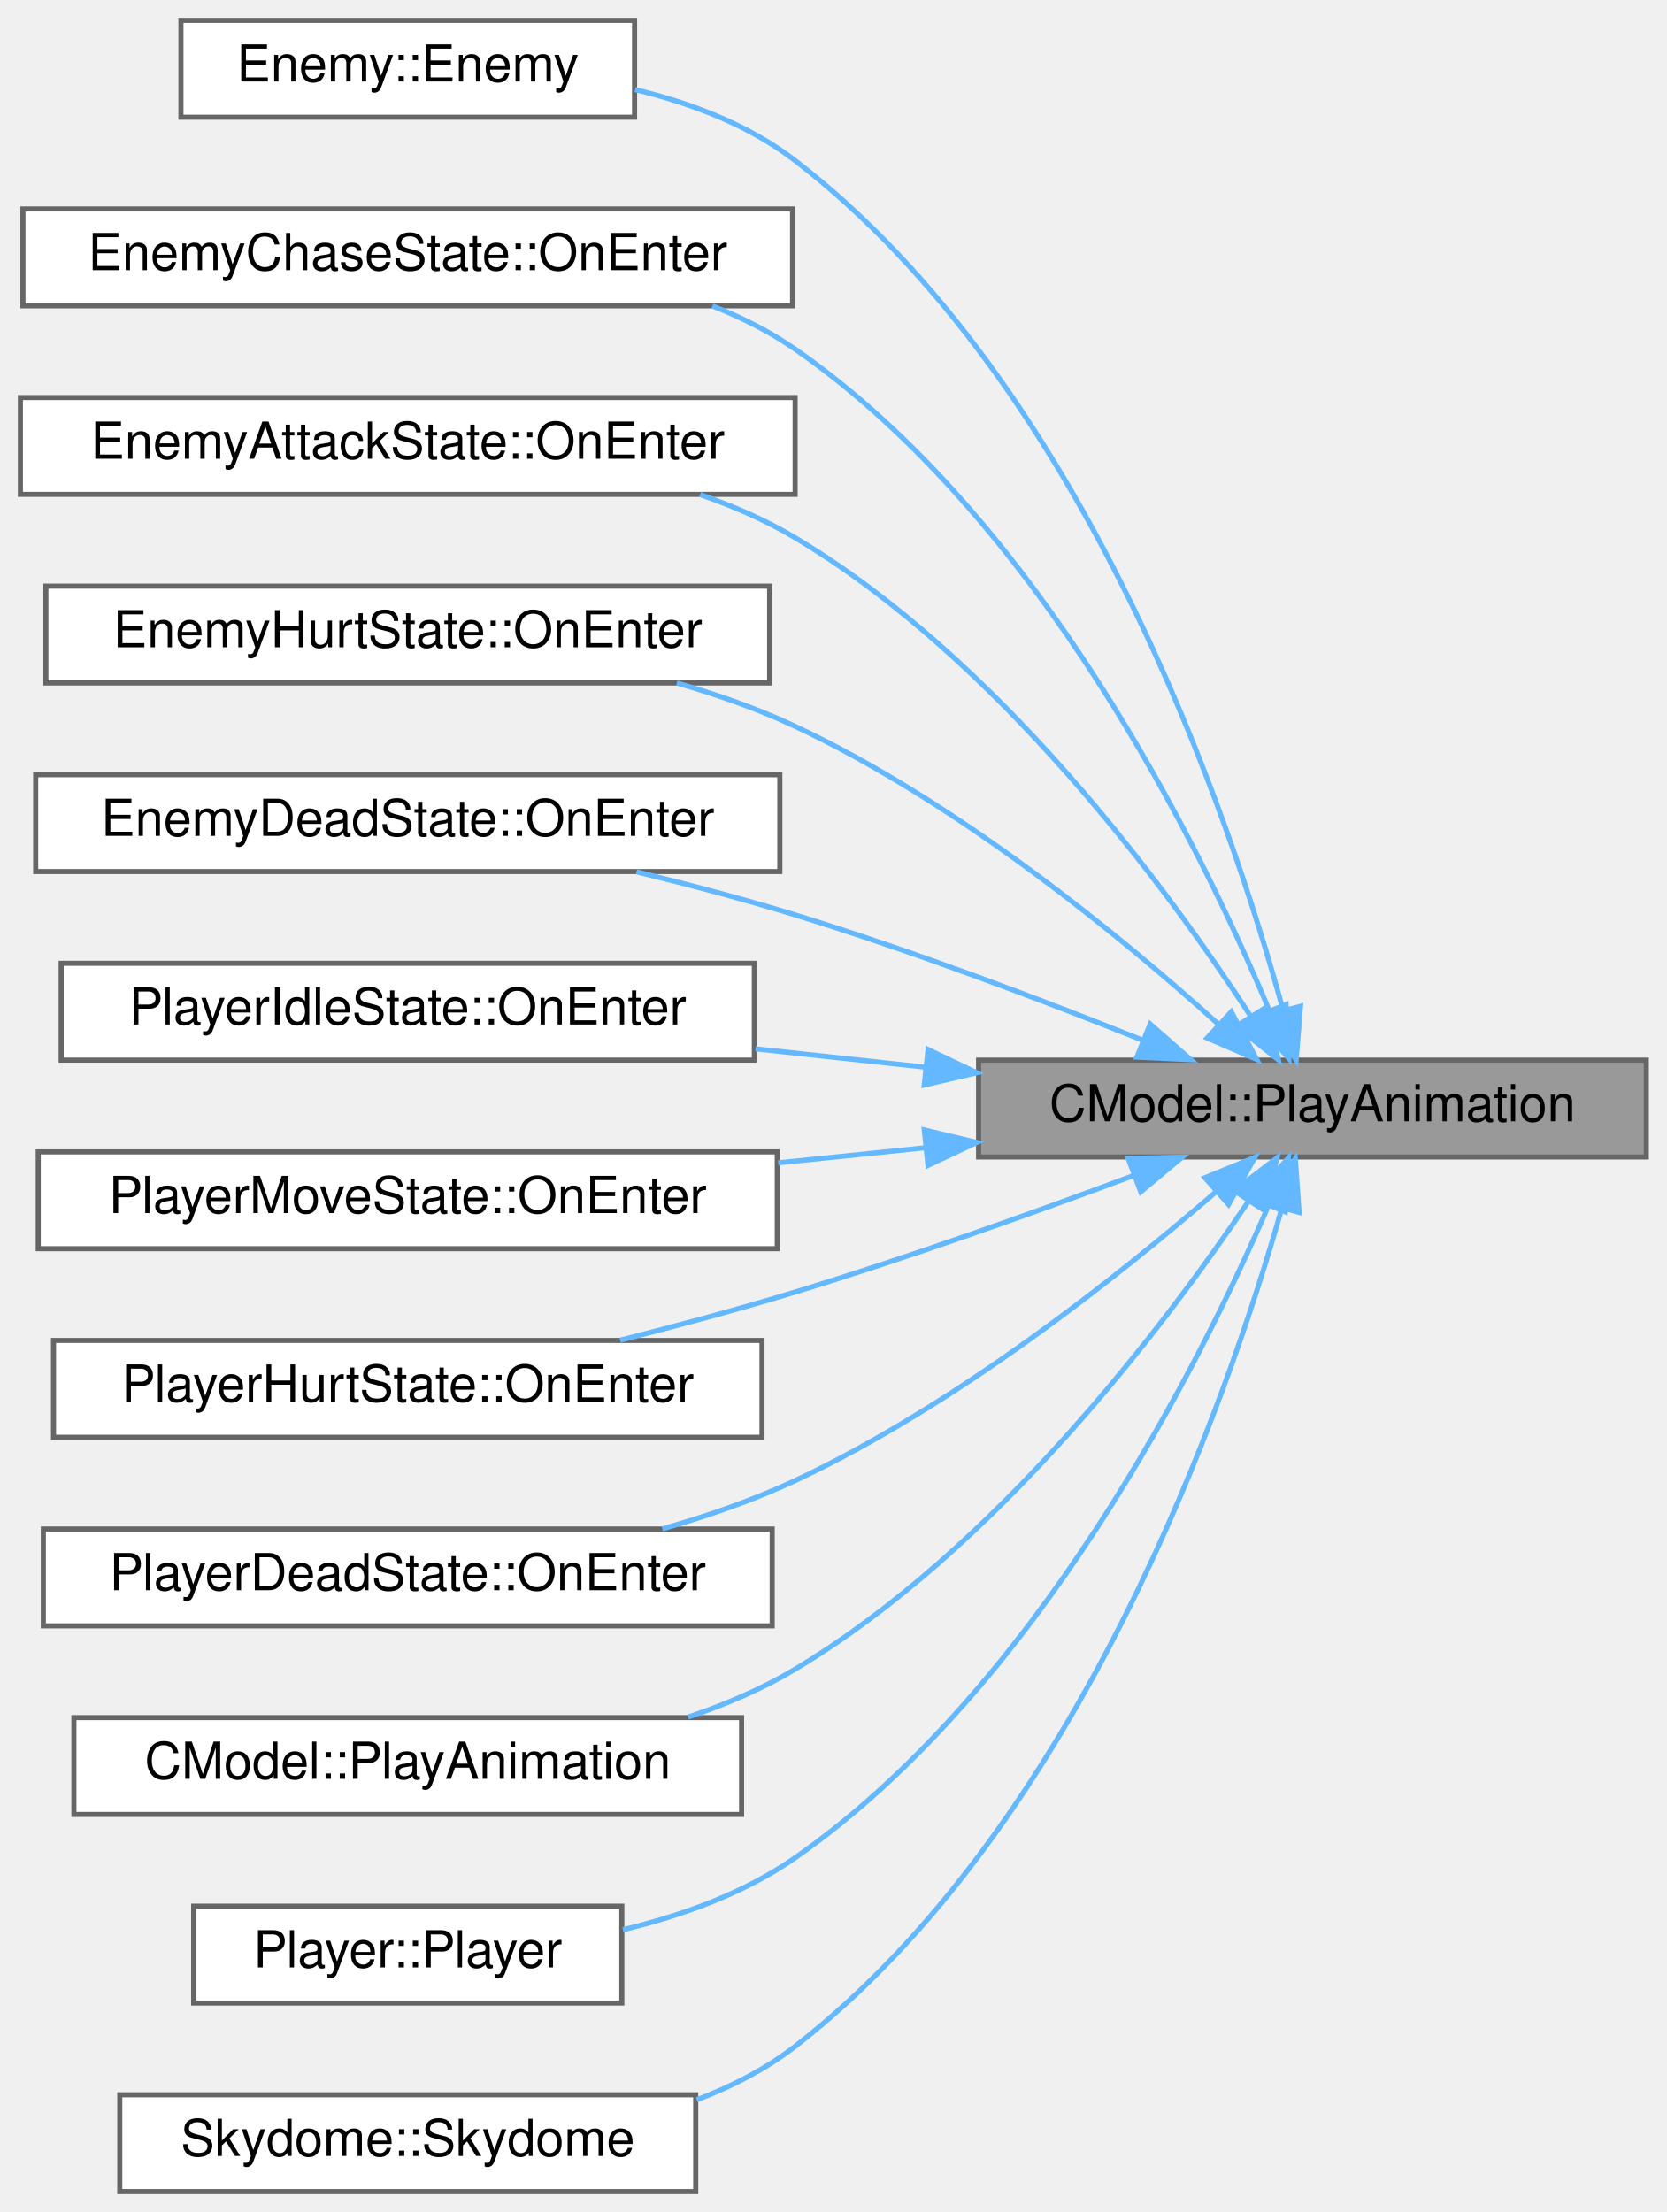
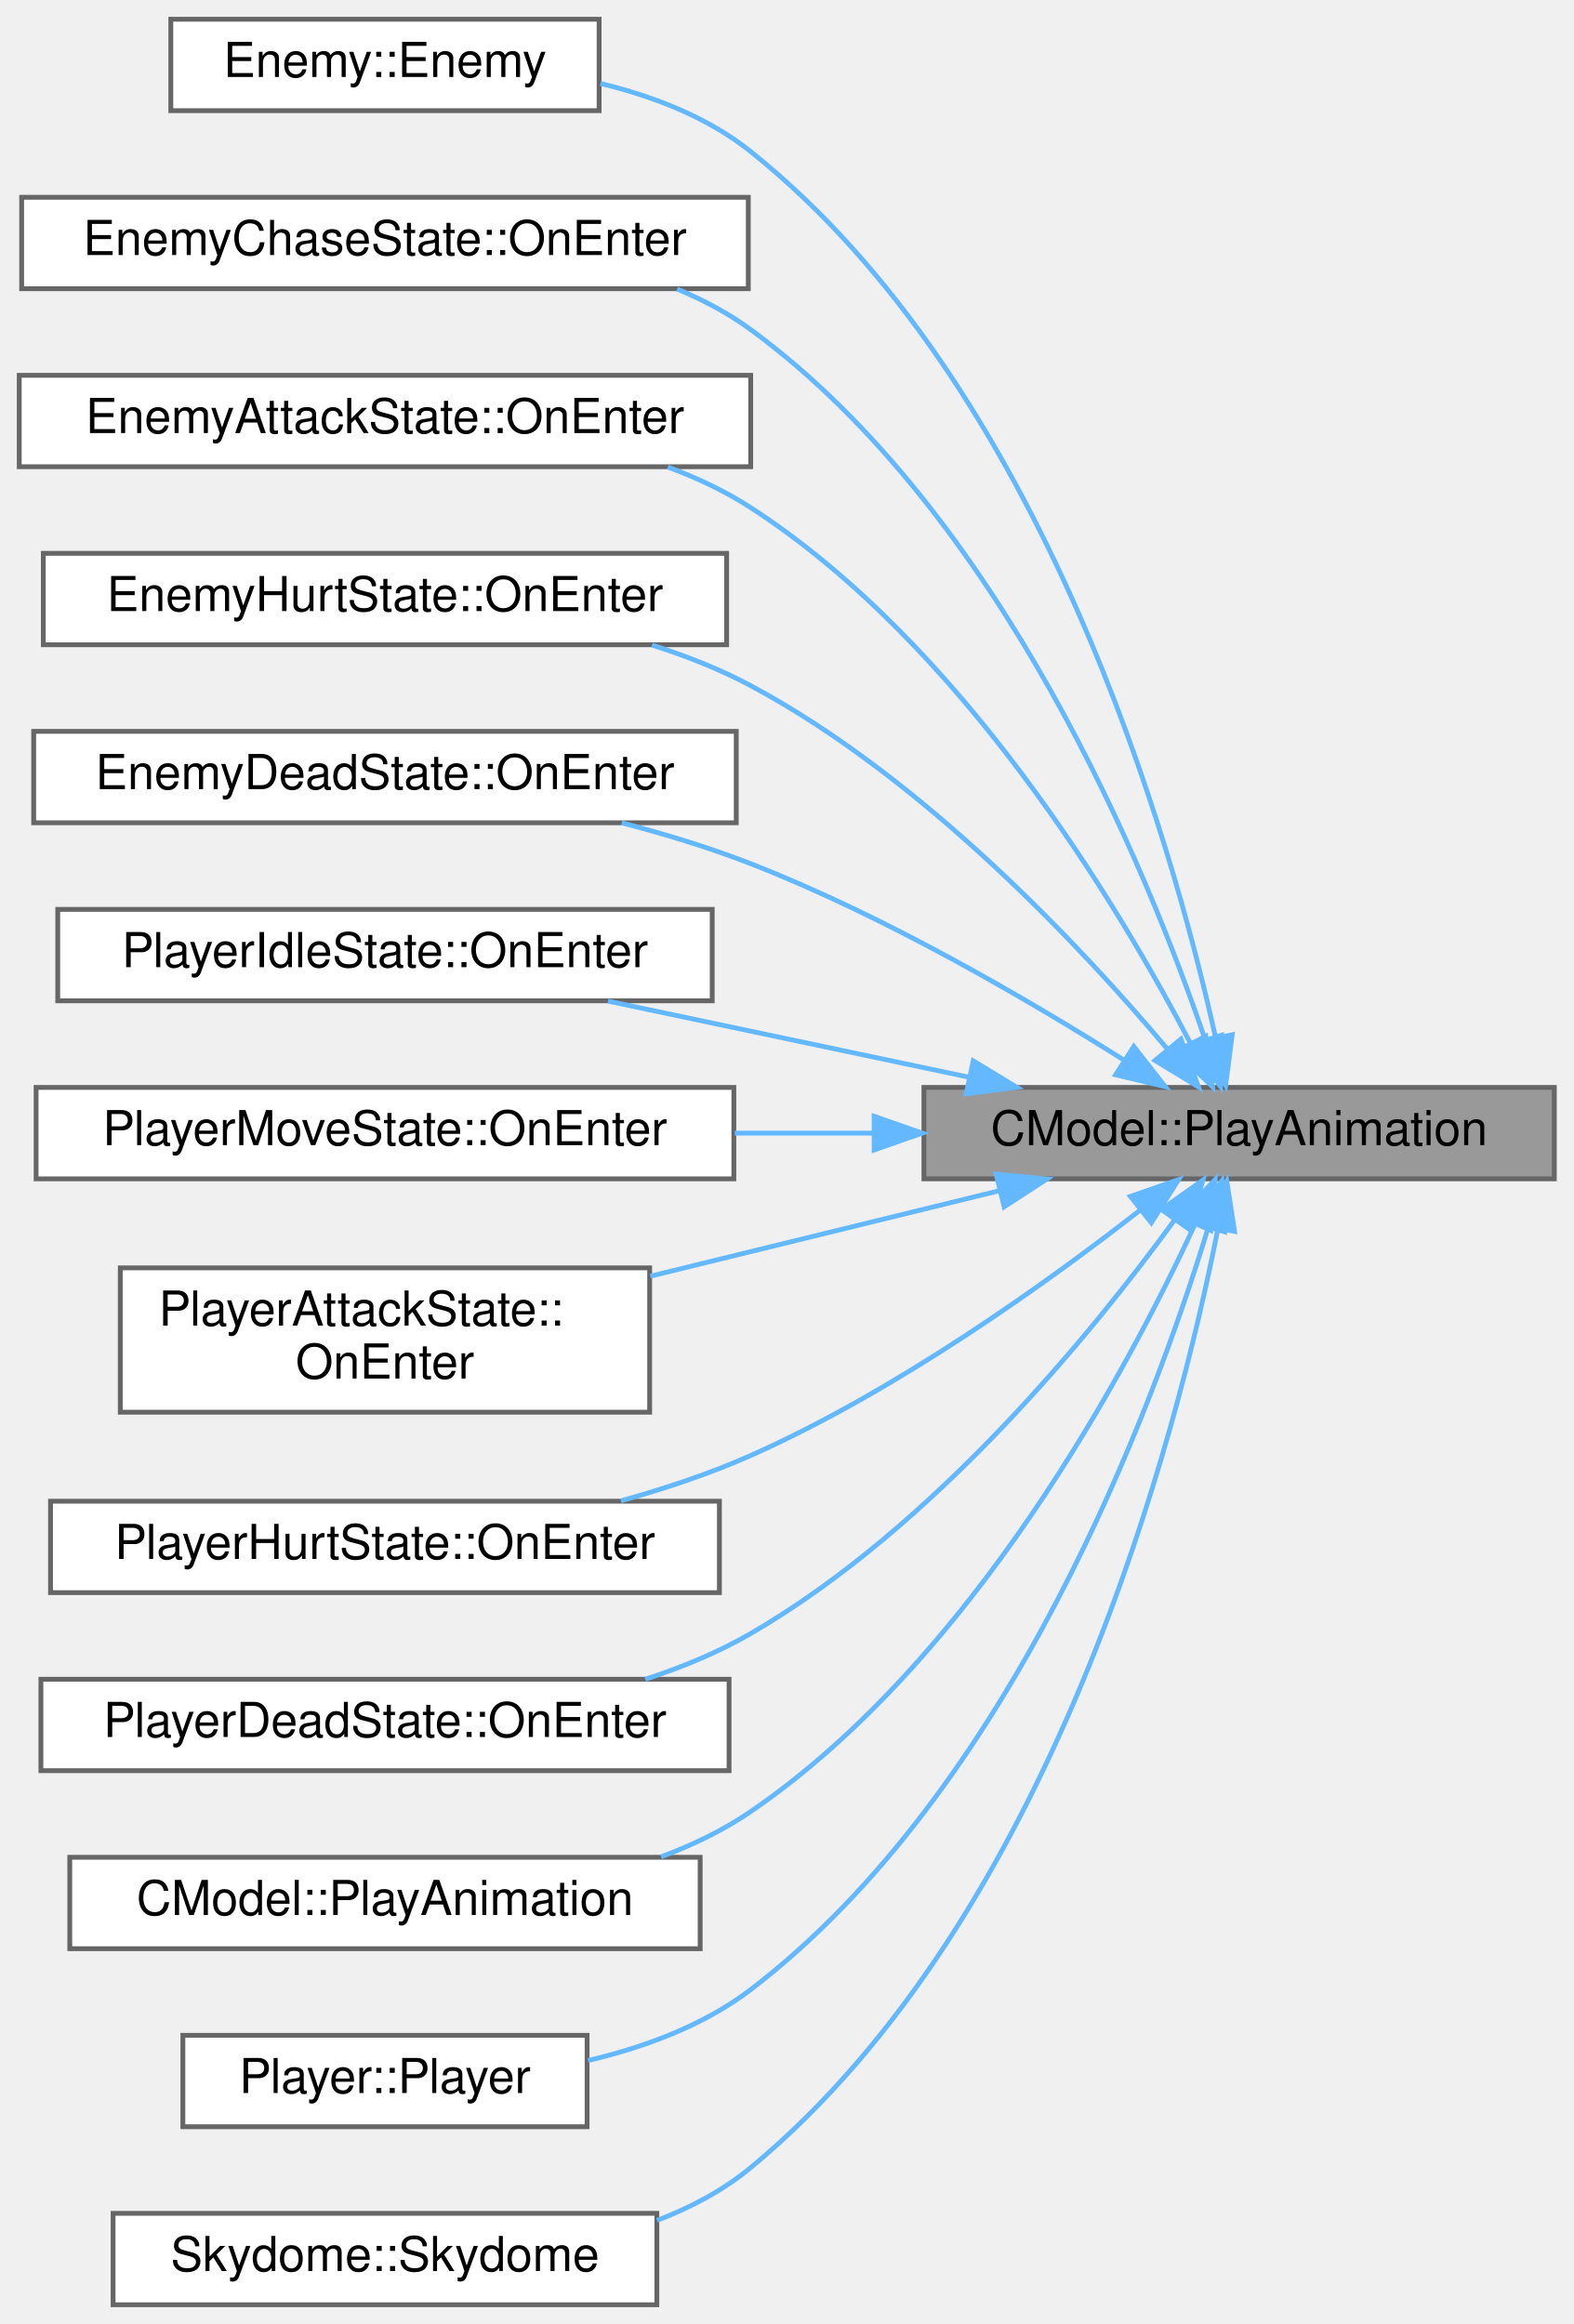
- <svg xmlns="http://www.w3.org/2000/svg" xmlns:xlink="http://www.w3.org/1999/xlink" width="327pt" height="434pt" viewBox="0.00 0.00 327.00 434.00">
-   <g id="graph0" class="graph" transform="scale(1 1) rotate(0) translate(4 430)">
+ <svg xmlns="http://www.w3.org/2000/svg" xmlns:xlink="http://www.w3.org/1999/xlink" width="327pt" height="483pt" viewBox="0.00 0.00 327.00 483.00">
+   <g id="graph0" class="graph" transform="scale(1 1) rotate(0) translate(4 479)">
    <g id="Node000001" class="node">
      <g id="a_Node000001">
        <a xlink:title=" ">
-           <polygon fill="#999999" stroke="#666666" points="319,-222 188,-222 188,-203 319,-203 319,-222" />
-           <text text-anchor="middle" x="253.5" y="-210" font-family="Helvetica,sans-Serif" font-size="10.00">CModel::PlayAnimation</text>
+           <polygon fill="#999999" stroke="#666666" points="319,-253 188,-253 188,-234 319,-234 319,-253" />
+           <text text-anchor="middle" x="253.5" y="-241" font-family="Helvetica,sans-Serif" font-size="10.00">CModel::PlayAnimation</text>
        </a>
      </g>
    </g>
    <g id="Node000002" class="node">
      <g id="a_Node000002">
        <a xlink:href="classEnemy.html#a6a7692f80cf59f63c5fbf9fdd5c0df62" target="_top" xlink:title=" ">
-           <polygon fill="white" stroke="#666666" points="120.5,-426 31.5,-426 31.5,-407 120.5,-407 120.5,-426" />
-           <text text-anchor="middle" x="76" y="-414" font-family="Helvetica,sans-Serif" font-size="10.00">Enemy::Enemy</text>
+           <polygon fill="white" stroke="#666666" points="120.5,-475 31.5,-475 31.5,-456 120.5,-456 120.5,-475" />
+           <text text-anchor="middle" x="76" y="-463" font-family="Helvetica,sans-Serif" font-size="10.00">Enemy::Enemy</text>
        </a>
      </g>
    </g>
    <g id="edge1_Node000001_Node000002" class="edge">
      <g id="a_edge1_Node000001_Node000002">
        <a xlink:title=" ">
-           <path fill="none" stroke="#63b8ff" d="M247.73,-231.85C237.29,-269.99 208.67,-354.92 152,-398.5 142.98,-405.44 131.68,-409.75 120.61,-412.42" />
-           <polygon fill="#63b8ff" stroke="#63b8ff" points="251.16,-232.57 250.3,-222.01 244.39,-230.8 251.16,-232.57" />
+           <path fill="none" stroke="#63b8ff" d="M248.62,-263.31C239.5,-304.37 212.74,-398.95 152,-447.5 143.11,-454.61 131.85,-458.98 120.78,-461.65" />
+           <polygon fill="#63b8ff" stroke="#63b8ff" points="252.06,-263.95 250.69,-253.44 245.21,-262.51 252.06,-263.95" />
        </a>
      </g>
    </g>
    <g id="Node000003" class="node">
      <g id="a_Node000003">
        <a xlink:href="classEnemyChaseState.html#a2b0091aa70321fae989d91211adf202f" target="_top" xlink:title=" ">
-           <polygon fill="white" stroke="#666666" points="151.5,-389 0.5,-389 0.5,-370 151.5,-370 151.5,-389" />
-           <text text-anchor="middle" x="76" y="-377" font-family="Helvetica,sans-Serif" font-size="10.00">EnemyChaseState::OnEnter</text>
+           <polygon fill="white" stroke="#666666" points="151.5,-438 0.5,-438 0.5,-419 151.5,-419 151.5,-438" />
+           <text text-anchor="middle" x="76" y="-426" font-family="Helvetica,sans-Serif" font-size="10.00">EnemyChaseState::OnEnter</text>
        </a>
      </g>
    </g>
    <g id="edge2_Node000001_Node000003" class="edge">
      <g id="a_edge2_Node000001_Node000003">
        <a xlink:title=" ">
-           <path fill="none" stroke="#63b8ff" d="M244.95,-231.95C231.43,-264.15 199.91,-328.27 152,-361.5 147.05,-364.93 141.52,-367.72 135.77,-369.97" />
-           <polygon fill="#63b8ff" stroke="#63b8ff" points="248.33,-232.93 248.85,-222.35 241.85,-230.3 248.33,-232.93" />
+           <path fill="none" stroke="#63b8ff" d="M246.48,-262.82C234.49,-297.97 204.2,-372.26 152,-410.5 147.36,-413.9 142.15,-416.67 136.72,-418.92" />
+           <polygon fill="#63b8ff" stroke="#63b8ff" points="249.82,-263.85 249.61,-253.25 243.17,-261.67 249.82,-263.85" />
        </a>
      </g>
    </g>
    <g id="Node000004" class="node">
      <g id="a_Node000004">
        <a xlink:href="classEnemyAttackState.html#a9991df1fc5d7ae791ed169cb7de7df1f" target="_top" xlink:title=" ">
-           <polygon fill="white" stroke="#666666" points="152,-352 0,-352 0,-333 152,-333 152,-352" />
-           <text text-anchor="middle" x="76" y="-340" font-family="Helvetica,sans-Serif" font-size="10.00">EnemyAttackState::OnEnter</text>
+           <polygon fill="white" stroke="#666666" points="152,-401 0,-401 0,-382 152,-382 152,-401" />
+           <text text-anchor="middle" x="76" y="-389" font-family="Helvetica,sans-Serif" font-size="10.00">EnemyAttackState::OnEnter</text>
        </a>
      </g>
    </g>
    <g id="edge3_Node000001_Node000004" class="edge">
      <g id="a_edge3_Node000001_Node000004">
        <a xlink:title=" ">
-           <path fill="none" stroke="#63b8ff" d="M241.38,-230.63C225.01,-255.73 192,-300.66 152,-324.5 146.25,-327.93 139.88,-330.7 133.36,-332.95" />
-           <polygon fill="#63b8ff" stroke="#63b8ff" points="244.42,-232.38 246.82,-222.06 238.51,-228.63 244.42,-232.38" />
+           <path fill="none" stroke="#63b8ff" d="M243.43,-262.09C228.49,-290.68 195.93,-345.09 152,-373.5 146.72,-376.92 140.84,-379.69 134.78,-381.93" />
+           <polygon fill="#63b8ff" stroke="#63b8ff" points="246.57,-263.64 247.97,-253.14 240.32,-260.48 246.57,-263.64" />
        </a>
      </g>
    </g>
    <g id="Node000005" class="node">
      <g id="a_Node000005">
        <a xlink:href="classEnemyHurtState.html#aa5e69400ebe0da85b0075c39125cc310" target="_top" xlink:title=" ">
-           <polygon fill="white" stroke="#666666" points="147,-315 5,-315 5,-296 147,-296 147,-315" />
-           <text text-anchor="middle" x="76" y="-303" font-family="Helvetica,sans-Serif" font-size="10.00">EnemyHurtState::OnEnter</text>
+           <polygon fill="white" stroke="#666666" points="147,-364 5,-364 5,-345 147,-345 147,-364" />
+           <text text-anchor="middle" x="76" y="-352" font-family="Helvetica,sans-Serif" font-size="10.00">EnemyHurtState::OnEnter</text>
        </a>
      </g>
    </g>
    <g id="edge4_Node000001_Node000005" class="edge">
      <g id="a_edge4_Node000001_Node000005">
        <a xlink:title=" ">
-           <path fill="none" stroke="#63b8ff" d="M235.03,-229.07C216.05,-246.19 184.11,-272.45 152,-287.5 144.73,-290.91 136.74,-293.71 128.78,-296" />
-           <polygon fill="#63b8ff" stroke="#63b8ff" points="237.58,-231.49 242.57,-222.14 232.84,-226.34 237.58,-231.49" />
+           <path fill="none" stroke="#63b8ff" d="M238.6,-260.97C220.79,-282.12 187.93,-317.29 152,-336.5 145.62,-339.91 138.6,-342.68 131.49,-344.93" />
+           <polygon fill="#63b8ff" stroke="#63b8ff" points="241.41,-263.05 245.06,-253.1 236.01,-258.6 241.41,-263.05" />
        </a>
      </g>
    </g>
    <g id="Node000006" class="node">
      <g id="a_Node000006">
        <a xlink:href="classEnemyDeadState.html#ac3c71c305df56d398c59593976843d92" target="_top" xlink:title=" ">
-           <polygon fill="white" stroke="#666666" points="149,-278 3,-278 3,-259 149,-259 149,-278" />
-           <text text-anchor="middle" x="76" y="-266" font-family="Helvetica,sans-Serif" font-size="10.00">EnemyDeadState::OnEnter</text>
+           <polygon fill="white" stroke="#666666" points="149,-327 3,-327 3,-308 149,-308 149,-327" />
+           <text text-anchor="middle" x="76" y="-315" font-family="Helvetica,sans-Serif" font-size="10.00">EnemyDeadState::OnEnter</text>
        </a>
      </g>
    </g>
    <g id="edge5_Node000001_Node000006" class="edge">
      <g id="a_edge5_Node000001_Node000006">
        <a xlink:title=" ">
-           <path fill="none" stroke="#63b8ff" d="M220.29,-225.87C200.74,-233.68 175.18,-243.37 152,-250.5 142.02,-253.57 131.16,-256.44 120.88,-258.95" />
-           <polygon fill="#63b8ff" stroke="#63b8ff" points="221.67,-229.08 229.63,-222.09 219.05,-222.59 221.67,-229.08" />
+           <path fill="none" stroke="#63b8ff" d="M229.52,-258.7C209.7,-271.21 179.95,-288.6 152,-299.5 143.52,-302.81 134.25,-305.63 125.21,-307.99" />
+           <polygon fill="#63b8ff" stroke="#63b8ff" points="231.61,-261.51 238.14,-253.17 227.83,-255.62 231.61,-261.51" />
        </a>
      </g>
    </g>
    <g id="Node000007" class="node">
      <g id="a_Node000007">
        <a xlink:href="classPlayerIdleState.html#a50b8f1112408af76acb6888240122250" target="_top" xlink:title=" ">
-           <polygon fill="white" stroke="#666666" points="144,-241 8,-241 8,-222 144,-222 144,-241" />
-           <text text-anchor="middle" x="76" y="-229" font-family="Helvetica,sans-Serif" font-size="10.00">PlayerIdleState::OnEnter</text>
+           <polygon fill="white" stroke="#666666" points="144,-290 8,-290 8,-271 144,-271 144,-290" />
+           <text text-anchor="middle" x="76" y="-278" font-family="Helvetica,sans-Serif" font-size="10.00">PlayerIdleState::OnEnter</text>
        </a>
      </g>
    </g>
    <g id="edge6_Node000001_Node000007" class="edge">
      <g id="a_edge6_Node000001_Node000007">
        <a xlink:title=" ">
-           <path fill="none" stroke="#63b8ff" d="M177.57,-220.61C166.5,-221.81 155.14,-223.04 144.23,-224.22" />
-           <polygon fill="#63b8ff" stroke="#63b8ff" points="178.08,-224.08 187.65,-219.52 177.33,-217.12 178.08,-224.08" />
+           <path fill="none" stroke="#63b8ff" d="M197.23,-255.15C173.12,-260.23 145.21,-266.12 122.35,-270.94" />
+           <polygon fill="#63b8ff" stroke="#63b8ff" points="198.24,-258.52 207.3,-253.03 196.8,-251.67 198.24,-258.52" />
        </a>
      </g>
    </g>
    <g id="Node000008" class="node">
      <g id="a_Node000008">
        <a xlink:href="classPlayerMoveState.html#a0cfb3e1218a532406126438349b8aff9" target="_top" xlink:title=" ">
-           <polygon fill="white" stroke="#666666" points="148.5,-204 3.5,-204 3.5,-185 148.5,-185 148.5,-204" />
-           <text text-anchor="middle" x="76" y="-192" font-family="Helvetica,sans-Serif" font-size="10.00">PlayerMoveState::OnEnter</text>
+           <polygon fill="white" stroke="#666666" points="148.5,-253 3.5,-253 3.5,-234 148.5,-234 148.5,-253" />
+           <text text-anchor="middle" x="76" y="-241" font-family="Helvetica,sans-Serif" font-size="10.00">PlayerMoveState::OnEnter</text>
        </a>
      </g>
    </g>
    <g id="edge7_Node000001_Node000008" class="edge">
      <g id="a_edge7_Node000001_Node000008">
        <a xlink:title=" ">
-           <path fill="none" stroke="#63b8ff" d="M177.41,-204.8C167.88,-203.82 158.15,-202.82 148.67,-201.85" />
-           <polygon fill="#63b8ff" stroke="#63b8ff" points="177.34,-208.31 187.65,-205.85 178.06,-201.35 177.34,-208.31" />
+           <path fill="none" stroke="#63b8ff" d="M177.41,-243.5C167.88,-243.5 158.15,-243.5 148.67,-243.5" />
+           <polygon fill="#63b8ff" stroke="#63b8ff" points="177.65,-247 187.65,-243.5 177.65,-240 177.65,-247" />
        </a>
      </g>
    </g>
    <g id="Node000009" class="node">
      <g id="a_Node000009">
+         <a xlink:href="classPlayerAttackState.html#aaeacef4c13b891cfe493e710960378d2" target="_top" xlink:title=" ">
+           <polygon fill="white" stroke="#666666" points="131,-215.5 21,-215.5 21,-185.5 131,-185.5 131,-215.5" />
+           <text text-anchor="start" x="29" y="-203.5" font-family="Helvetica,sans-Serif" font-size="10.00">PlayerAttackState::</text>
+           <text text-anchor="middle" x="76" y="-192.5" font-family="Helvetica,sans-Serif" font-size="10.00">OnEnter</text>
+         </a>
+       </g>
+     </g>
+     <g id="edge8_Node000001_Node000009" class="edge">
+       <g id="a_edge8_Node000001_Node000009">
+         <a xlink:title=" ">
+           <path fill="none" stroke="#63b8ff" d="M203.54,-231.5C181.03,-225.99 154.26,-219.43 131.15,-213.77" />
+           <polygon fill="#63b8ff" stroke="#63b8ff" points="203.01,-234.98 213.55,-233.96 204.67,-228.18 203.01,-234.98" />
+         </a>
+       </g>
+     </g>
+     <g id="Node000010" class="node">
+       <g id="a_Node000010">
        <a xlink:href="classPlayerHurtState.html#a41b82872a4623ac199856e10a1a45b8a" target="_top" xlink:title=" ">
          <polygon fill="white" stroke="#666666" points="145.5,-167 6.5,-167 6.5,-148 145.5,-148 145.5,-167" />
          <text text-anchor="middle" x="76" y="-155" font-family="Helvetica,sans-Serif" font-size="10.00">PlayerHurtState::OnEnter</text>
        </a>
      </g>
    </g>
-     <g id="edge8_Node000001_Node000009" class="edge">
-       <g id="a_edge8_Node000001_Node000009">
-         <a xlink:title=" ">
-           <path fill="none" stroke="#63b8ff" d="M218.37,-199.35C199.04,-192.14 174.34,-183.31 152,-176.5 140.95,-173.13 128.86,-169.88 117.68,-167.05" />
-           <polygon fill="#63b8ff" stroke="#63b8ff" points="217.35,-202.71 227.94,-202.96 219.81,-196.16 217.35,-202.71" />
-         </a>
-       </g>
-     </g>
-     <g id="Node000010" class="node">
-       <g id="a_Node000010">
+     <g id="edge9_Node000001_Node000010" class="edge">
+       <g id="a_edge9_Node000001_Node000010">
+         <a xlink:title=" ">
+           <path fill="none" stroke="#63b8ff" d="M232.84,-227.43C213.4,-212.27 182.25,-189.94 152,-176.5 143.53,-172.74 134.18,-169.62 125.03,-167.08" />
+           <polygon fill="#63b8ff" stroke="#63b8ff" points="230.9,-230.35 240.91,-233.83 235.25,-224.87 230.9,-230.35" />
+         </a>
+       </g>
+     </g>
+     <g id="Node000011" class="node">
+       <g id="a_Node000011">
        <a xlink:href="classPlayerDeadState.html#ae2e598b1e7eb9ebd9988264e3663daf3" target="_top" xlink:title=" ">
          <polygon fill="white" stroke="#666666" points="147.5,-130 4.5,-130 4.5,-111 147.5,-111 147.5,-130" />
          <text text-anchor="middle" x="76" y="-118" font-family="Helvetica,sans-Serif" font-size="10.00">PlayerDeadState::OnEnter</text>
        </a>
      </g>
    </g>
-     <g id="edge9_Node000001_Node000010" class="edge">
-       <g id="a_edge9_Node000001_Node000010">
-         <a xlink:title=" ">
-           <path fill="none" stroke="#63b8ff" d="M234.6,-196.2C215.49,-179.63 183.64,-154.32 152,-139.5 143.85,-135.68 134.83,-132.56 125.95,-130.03" />
-           <polygon fill="#63b8ff" stroke="#63b8ff" points="232.4,-198.93 242.21,-202.93 237.04,-193.68 232.4,-198.93" />
-         </a>
-       </g>
-     </g>
-     <g id="Node000011" class="node">
-       <g id="a_Node000011">
+     <g id="edge10_Node000001_Node000011" class="edge">
+       <g id="a_edge10_Node000001_Node000011">
+         <a xlink:title=" ">
+           <path fill="none" stroke="#63b8ff" d="M240.04,-225.39C222.94,-201.95 189.97,-161.51 152,-139.5 145.26,-135.59 137.72,-132.48 130.1,-130" />
+           <polygon fill="#63b8ff" stroke="#63b8ff" points="237.34,-227.62 245.98,-233.74 243.04,-223.57 237.34,-227.62" />
+         </a>
+       </g>
+     </g>
+     <g id="Node000012" class="node">
+       <g id="a_Node000012">
        <a xlink:href="classCModel.html#a4b91e6d70098deb43057da6d20cfd703" target="_top" xlink:title=" ">
          <polygon fill="white" stroke="#666666" points="141.5,-93 10.5,-93 10.5,-74 141.5,-74 141.5,-93" />
          <text text-anchor="middle" x="76" y="-81" font-family="Helvetica,sans-Serif" font-size="10.00">CModel::PlayAnimation</text>
        </a>
      </g>
    </g>
-     <g id="edge10_Node000001_Node000011" class="edge">
-       <g id="a_edge10_Node000001_Node000011">
-         <a xlink:title=" ">
-           <path fill="none" stroke="#63b8ff" d="M241.02,-194.4C224.42,-169.77 191.36,-126.06 152,-102.5 145.55,-98.64 138.33,-95.56 130.99,-93.1" />
-           <polygon fill="#63b8ff" stroke="#63b8ff" points="238.13,-196.39 246.55,-202.83 243.99,-192.55 238.13,-196.39" />
-         </a>
-       </g>
-     </g>
-     <g id="Node000012" class="node">
-       <g id="a_Node000012">
+     <g id="edge11_Node000001_Node000012" class="edge">
+       <g id="a_edge11_Node000001_Node000012">
+         <a xlink:title=" ">
+           <path fill="none" stroke="#63b8ff" d="M244.41,-224.71C230.28,-194.18 198.15,-134.06 152,-102.5 146.35,-98.63 139.97,-95.55 133.38,-93.1" />
+           <polygon fill="#63b8ff" stroke="#63b8ff" points="241.22,-226.15 248.51,-233.84 247.61,-223.28 241.22,-226.15" />
+         </a>
+       </g>
+     </g>
+     <g id="Node000013" class="node">
+       <g id="a_Node000013">
        <a xlink:href="classPlayer.html#affec312e47ec0cc7ed11a18d6c733bdb" target="_top" xlink:title=" ">
          <polygon fill="white" stroke="#666666" points="118,-56 34,-56 34,-37 118,-37 118,-56" />
          <text text-anchor="middle" x="76" y="-44" font-family="Helvetica,sans-Serif" font-size="10.00">Player::Player</text>
        </a>
      </g>
    </g>
-     <g id="edge11_Node000001_Node000012" class="edge">
-       <g id="a_edge11_Node000001_Node000012">
-         <a xlink:title=" ">
-           <path fill="none" stroke="#63b8ff" d="M244.84,-193.37C231.13,-161.7 199.37,-98.58 152,-65.5 142.09,-58.58 129.88,-54.18 118.21,-51.38" />
-           <polygon fill="#63b8ff" stroke="#63b8ff" points="241.7,-194.94 248.79,-202.82 248.16,-192.24 241.7,-194.94" />
-         </a>
-       </g>
-     </g>
-     <g id="Node000013" class="node">
-       <g id="a_Node000013">
+     <g id="edge12_Node000001_Node000013" class="edge">
+       <g id="a_edge12_Node000001_Node000013">
+         <a xlink:title=" ">
+           <path fill="none" stroke="#63b8ff" d="M246.97,-223.52C235.64,-186.41 206.18,-106.9 152,-65.5 142.29,-58.08 130,-53.53 118.2,-50.76" />
+           <polygon fill="#63b8ff" stroke="#63b8ff" points="243.75,-224.96 249.91,-233.58 250.47,-223 243.75,-224.96" />
+         </a>
+       </g>
+     </g>
+     <g id="Node000014" class="node">
+       <g id="a_Node000014">
        <a xlink:href="classSkydome.html#acc27ee9c3e27bd03683bfd2286453f2e" target="_top" xlink:title=" ">
          <polygon fill="white" stroke="#666666" points="132.5,-19 19.5,-19 19.5,0 132.5,0 132.5,-19" />
          <text text-anchor="middle" x="76" y="-7" font-family="Helvetica,sans-Serif" font-size="10.00">Skydome::Skydome</text>
        </a>
      </g>
    </g>
-     <g id="edge12_Node000001_Node000013" class="edge">
-       <g id="a_edge12_Node000001_Node000013">
-         <a xlink:title=" ">
-           <path fill="none" stroke="#63b8ff" d="M247.47,-192.88C236.71,-155.01 207.77,-71.74 152,-28.5 146.27,-24.06 139.62,-20.64 132.69,-18.02" />
-           <polygon fill="#63b8ff" stroke="#63b8ff" points="244.13,-193.96 250.13,-202.69 250.89,-192.12 244.13,-193.96" />
+     <g id="edge13_Node000001_Node000014" class="edge">
+       <g id="a_edge13_Node000001_Node000014">
+         <a xlink:title=" ">
+           <path fill="none" stroke="#63b8ff" d="M249.08,-223.58C240.68,-180.95 214.97,-80.56 152,-28.5 146.31,-23.79 139.6,-20.23 132.57,-17.54" />
+           <polygon fill="#63b8ff" stroke="#63b8ff" points="245.66,-224.35 250.93,-233.55 252.55,-223.08 245.66,-224.35" />
        </a>
      </g>
    </g>
  </g>
</svg>
